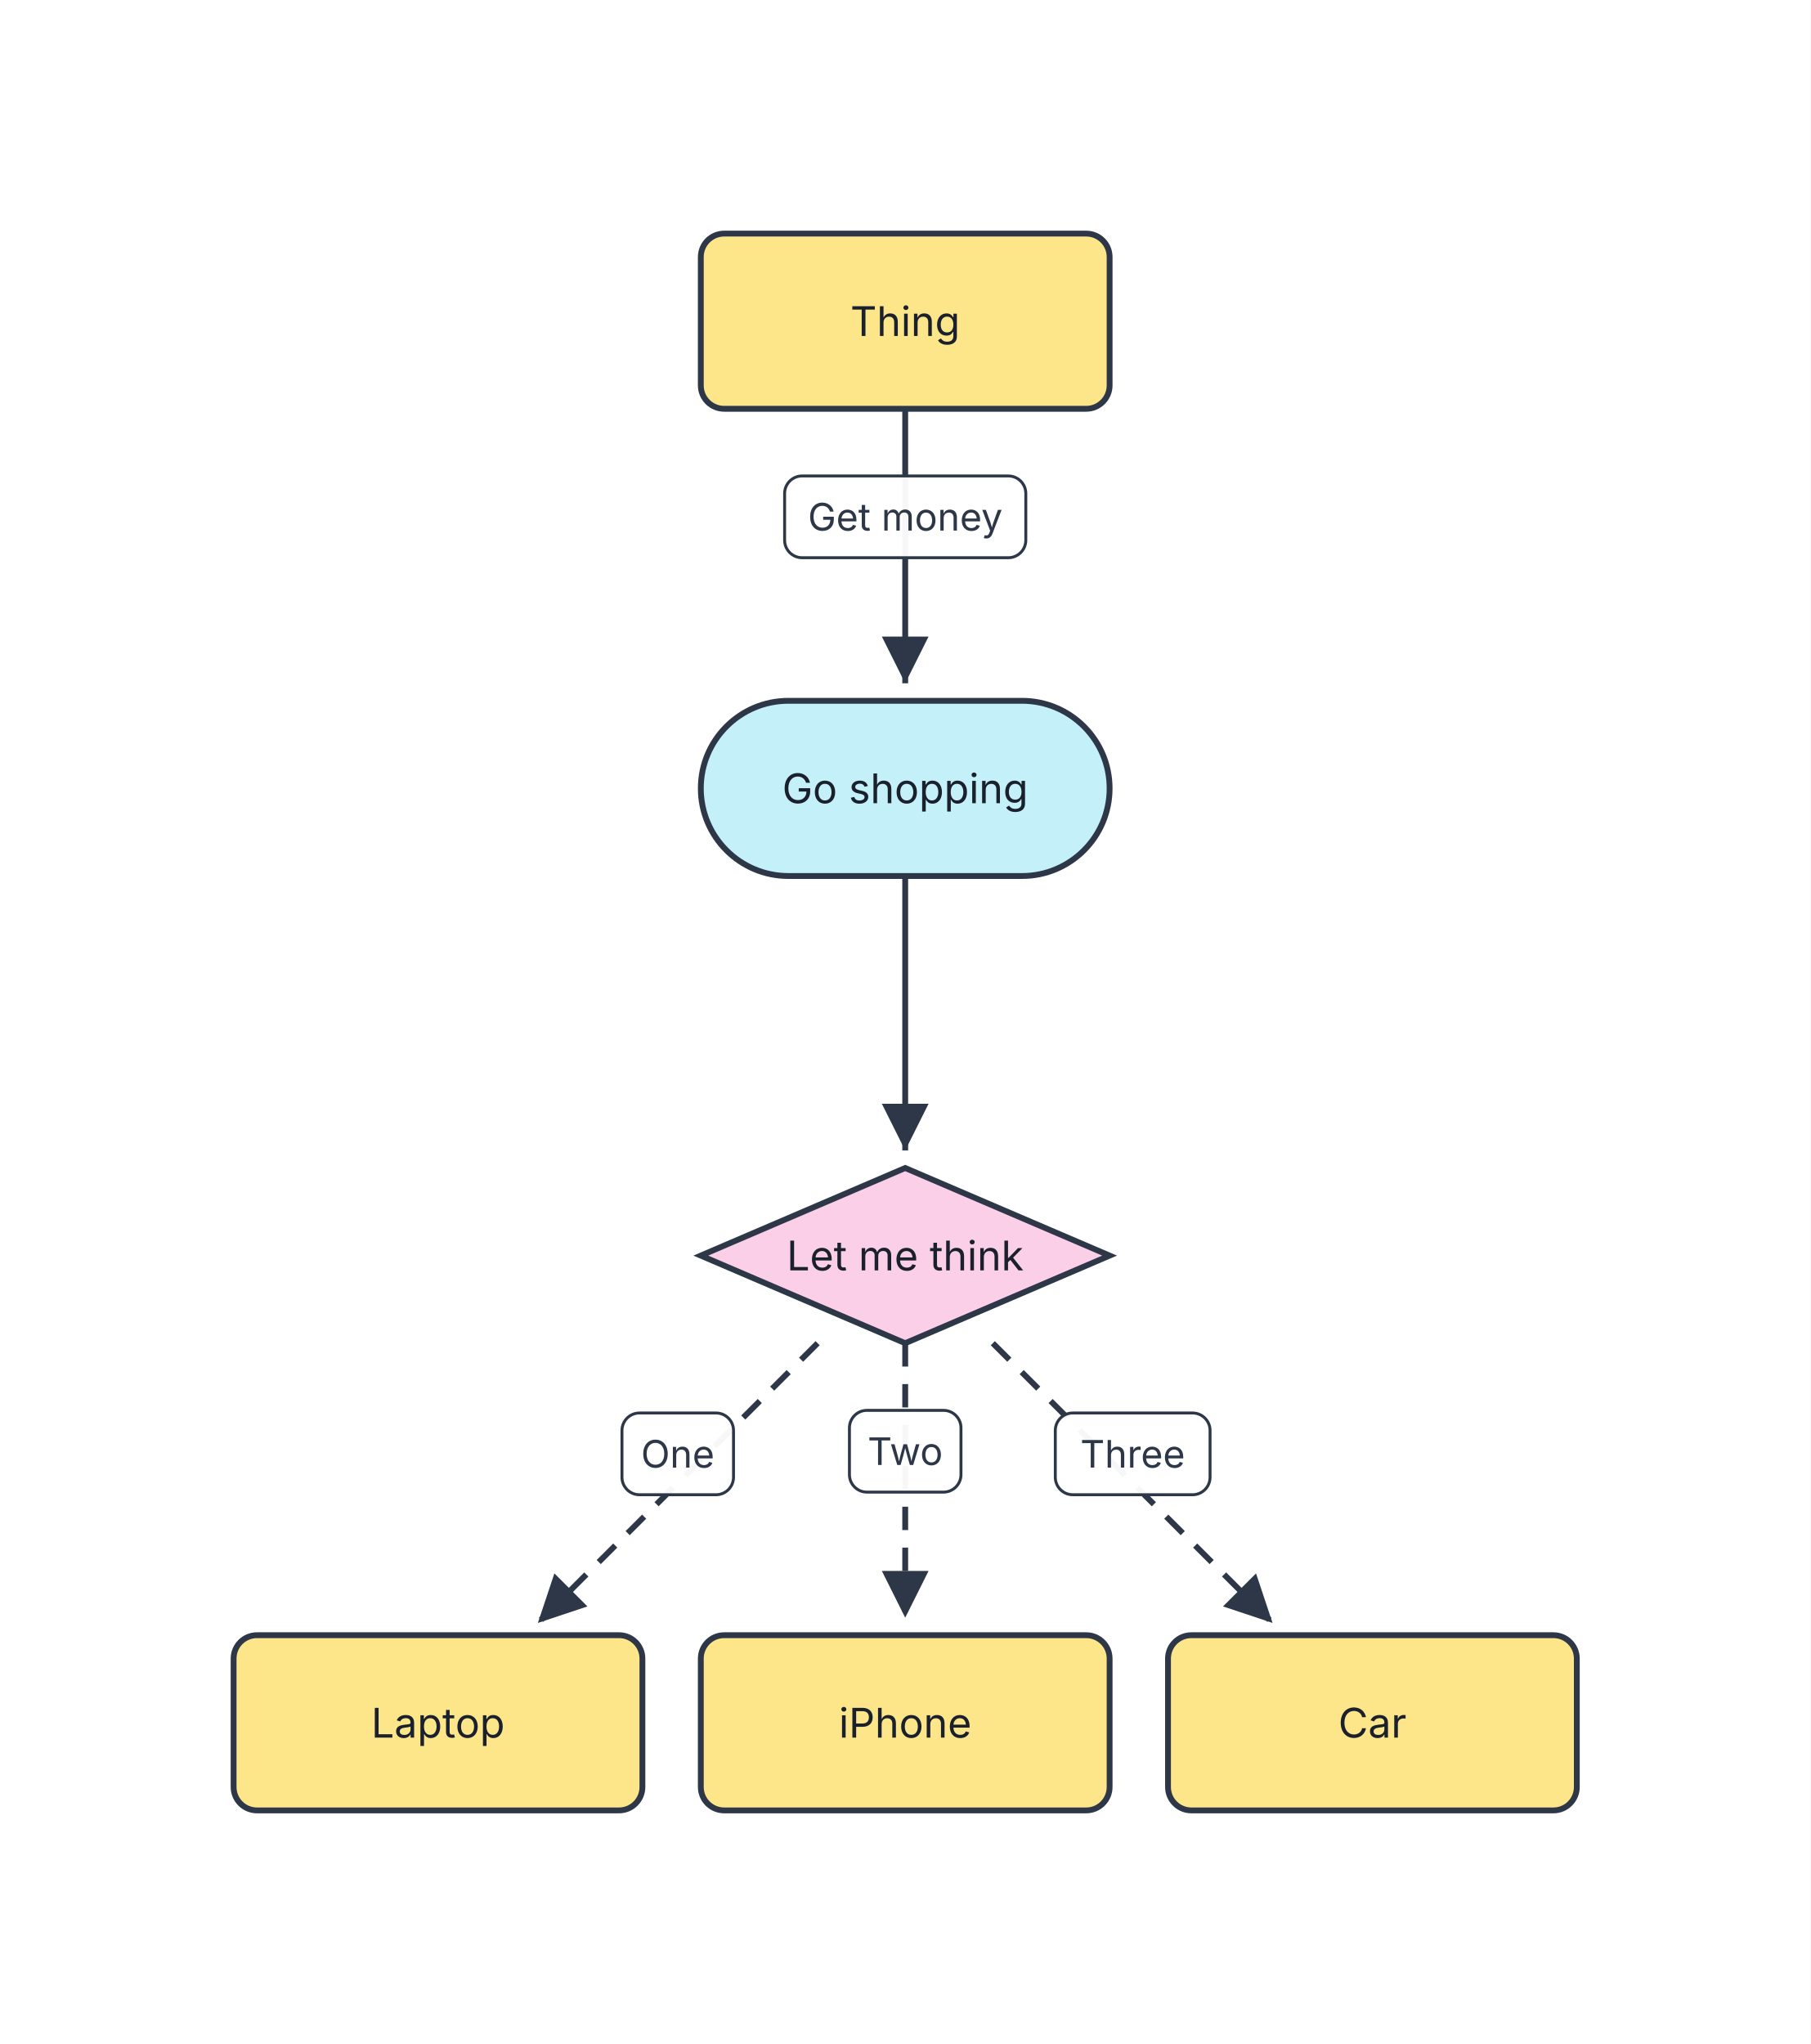
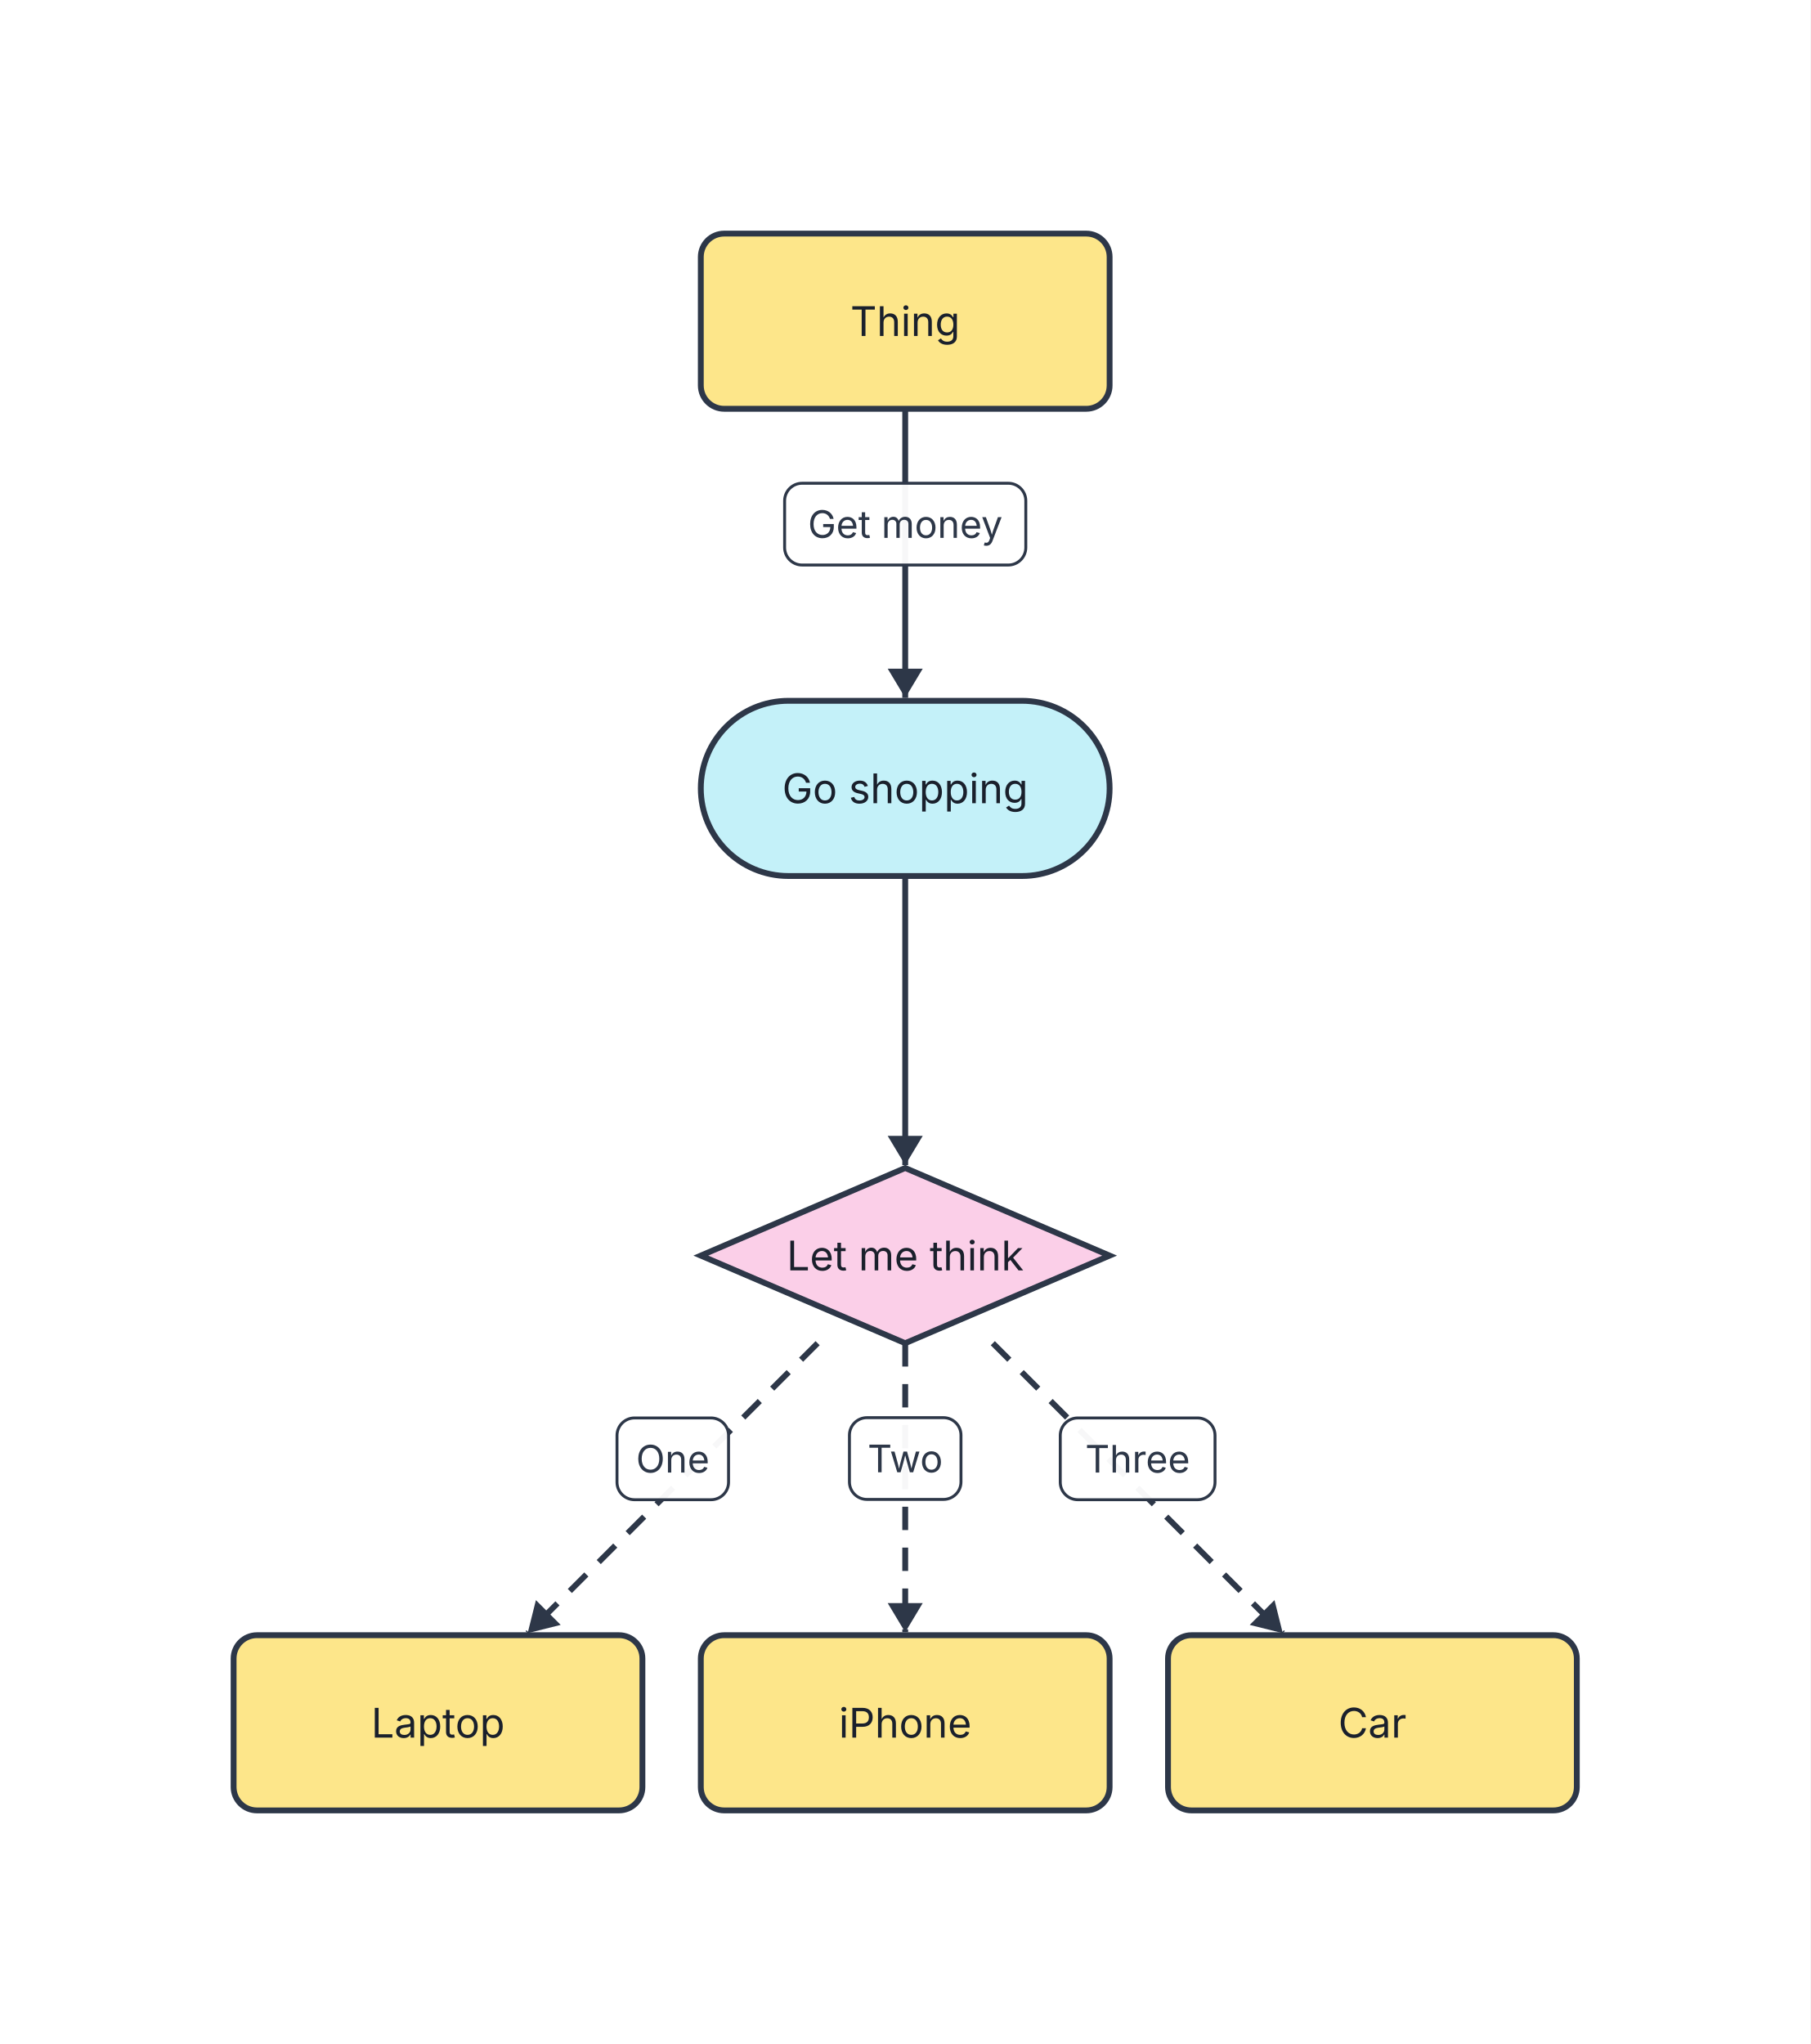
<svg xmlns="http://www.w3.org/2000/svg" width="620" height="700" viewBox="0 0 620 700" font-family="Inter, system-ui, sans-serif">
  <defs>
-     <marker id="arrow-end" markerWidth="12" markerHeight="12" refX="10" refY="6" orient="auto" markerUnits="strokeWidth">
-       <path d="M2,2 L10,6 L2,10 z" fill="context-stroke" />
+     <marker id="arrow-end" markerWidth="8" markerHeight="8" refX="6" refY="4" orient="auto" markerUnits="strokeWidth">
+       <path d="M1,1 L6,4 L1,7 z" fill="context-stroke" />
    </marker>
-     <marker id="arrow-start" markerWidth="12" markerHeight="12" refX="2" refY="6" orient="auto" markerUnits="strokeWidth">
-       <path d="M10,2 L2,6 L10,10 z" fill="context-stroke" />
+     <marker id="arrow-start" markerWidth="8" markerHeight="8" refX="2" refY="4" orient="auto" markerUnits="strokeWidth">
+       <path d="M7,1 L2,4 L7,7 z" fill="context-stroke" />
    </marker>
  </defs>
  <rect width="100%" height="100%" fill="white" />
-   <line x1="310.0" y1="140.0" x2="310.0" y2="234.0" stroke="#2d3748" stroke-width="2" marker-end="url(#arrow-end)" />
+   <line x1="310.0" y1="140.0" x2="310.0" y2="239.0" stroke="#2d3748" stroke-width="2" marker-end="url(#arrow-end)" />
  <g pointer-events="none">
-     <rect x="268.7" y="163.0" width="82.6" height="28.0" rx="6" ry="6" fill="white" fill-opacity="0.96" stroke="#2d3748" stroke-width="1" />
-     <text x="310.0" y="177.0" fill="#2d3748" font-size="13" text-anchor="middle" dominant-baseline="middle" xml:space="preserve">Get money</text>
+     <rect x="268.7" y="165.5" width="82.6" height="28.0" rx="6" ry="6" fill="white" fill-opacity="0.96" stroke="#2d3748" stroke-width="1" />
+     <text x="310.0" y="179.5" fill="#2d3748" font-size="13" text-anchor="middle" dominant-baseline="middle" xml:space="preserve">Get money</text>
  </g>
-   <line x1="310.0" y1="300.0" x2="310.0" y2="394.0" stroke="#2d3748" stroke-width="2" marker-end="url(#arrow-end)" />
-   <line x1="280.0" y1="460.0" x2="184.2" y2="555.8" stroke="#2d3748" stroke-width="2" marker-end="url(#arrow-end)" stroke-dasharray="8 6" />
+   <line x1="310.0" y1="300.0" x2="310.0" y2="399.0" stroke="#2d3748" stroke-width="2" marker-end="url(#arrow-end)" />
+   <line x1="280.0" y1="460.0" x2="180.7" y2="559.3" stroke="#2d3748" stroke-width="2" marker-end="url(#arrow-end)" stroke-dasharray="8 6" />
  <g pointer-events="none">
-     <rect x="213.0" y="483.9" width="38.2" height="28.0" rx="6" ry="6" fill="white" fill-opacity="0.96" stroke="#2d3748" stroke-width="1" />
-     <text x="232.1" y="497.9" fill="#2d3748" font-size="13" text-anchor="middle" dominant-baseline="middle" xml:space="preserve">One</text>
+     <rect x="211.3" y="485.6" width="38.2" height="28.0" rx="6" ry="6" fill="white" fill-opacity="0.96" stroke="#2d3748" stroke-width="1" />
+     <text x="230.4" y="499.6" fill="#2d3748" font-size="13" text-anchor="middle" dominant-baseline="middle" xml:space="preserve">One</text>
  </g>
-   <line x1="310.0" y1="460.0" x2="310.0" y2="554.0" stroke="#2d3748" stroke-width="2" marker-end="url(#arrow-end)" stroke-dasharray="8 6" />
+   <line x1="310.0" y1="460.0" x2="310.0" y2="559.0" stroke="#2d3748" stroke-width="2" marker-end="url(#arrow-end)" stroke-dasharray="8 6" />
  <g pointer-events="none">
-     <rect x="290.9" y="483.0" width="38.2" height="28.0" rx="6" ry="6" fill="white" fill-opacity="0.96" stroke="#2d3748" stroke-width="1" />
-     <text x="310.0" y="497.0" fill="#2d3748" font-size="13" text-anchor="middle" dominant-baseline="middle" xml:space="preserve">Two</text>
+     <rect x="290.9" y="485.5" width="38.2" height="28.0" rx="6" ry="6" fill="white" fill-opacity="0.96" stroke="#2d3748" stroke-width="1" />
+     <text x="310.0" y="499.5" fill="#2d3748" font-size="13" text-anchor="middle" dominant-baseline="middle" xml:space="preserve">Two</text>
  </g>
-   <line x1="340.0" y1="460.0" x2="435.8" y2="555.8" stroke="#2d3748" stroke-width="2" marker-end="url(#arrow-end)" stroke-dasharray="8 6" />
+   <line x1="340.0" y1="460.0" x2="439.3" y2="559.3" stroke="#2d3748" stroke-width="2" marker-end="url(#arrow-end)" stroke-dasharray="8 6" />
  <g pointer-events="none">
-     <rect x="361.4" y="483.9" width="53.0" height="28.0" rx="6" ry="6" fill="white" fill-opacity="0.96" stroke="#2d3748" stroke-width="1" />
-     <text x="387.9" y="497.9" fill="#2d3748" font-size="13" text-anchor="middle" dominant-baseline="middle" xml:space="preserve">Three</text>
+     <rect x="363.1" y="485.6" width="53.0" height="28.0" rx="6" ry="6" fill="white" fill-opacity="0.96" stroke="#2d3748" stroke-width="1" />
+     <text x="389.6" y="499.6" fill="#2d3748" font-size="13" text-anchor="middle" dominant-baseline="middle" xml:space="preserve">Three</text>
  </g>
-   <rect x="400.0" y="560.0" width="140.0" height="60.0" rx="8" ry="8" fill="#fde68a" stroke="#2d3748" stroke-width="2" />
-   <text x="470.0" y="590.0" fill="#1a202c" font-size="14" text-anchor="middle" dominant-baseline="middle">Car</text>
  <rect x="240.0" y="80.0" width="140.0" height="60.0" rx="8" ry="8" fill="#fde68a" stroke="#2d3748" stroke-width="2" />
  <text x="310.0" y="110.0" fill="#1a202c" font-size="14" text-anchor="middle" dominant-baseline="middle">Thing</text>
+   <rect x="80.0" y="560.0" width="140.0" height="60.0" rx="8" ry="8" fill="#fde68a" stroke="#2d3748" stroke-width="2" />
+   <text x="150.0" y="590.0" fill="#1a202c" font-size="14" text-anchor="middle" dominant-baseline="middle">Laptop</text>
  <polygon points="310.0,400.0 380.0,430.0 310.0,460.0 240.0,430.0" fill="#fbcfe8" stroke="#2d3748" stroke-width="2" />
  <text x="310.0" y="430.0" fill="#1a202c" font-size="14" text-anchor="middle" dominant-baseline="middle">Let me think</text>
-   <rect x="80.0" y="560.0" width="140.0" height="60.0" rx="8" ry="8" fill="#fde68a" stroke="#2d3748" stroke-width="2" />
-   <text x="150.0" y="590.0" fill="#1a202c" font-size="14" text-anchor="middle" dominant-baseline="middle">Laptop</text>
  <rect x="240.0" y="560.0" width="140.0" height="60.0" rx="8" ry="8" fill="#fde68a" stroke="#2d3748" stroke-width="2" />
  <text x="310.0" y="590.0" fill="#1a202c" font-size="14" text-anchor="middle" dominant-baseline="middle">iPhone</text>
  <rect x="240.0" y="240.0" width="140.0" height="60.0" rx="30" ry="30" fill="#c4f1f9" stroke="#2d3748" stroke-width="2" />
  <text x="310.0" y="270.0" fill="#1a202c" font-size="14" text-anchor="middle" dominant-baseline="middle">Go shopping</text>
+   <rect x="400.0" y="560.0" width="140.0" height="60.0" rx="8" ry="8" fill="#fde68a" stroke="#2d3748" stroke-width="2" />
+   <text x="470.0" y="590.0" fill="#1a202c" font-size="14" text-anchor="middle" dominant-baseline="middle">Car</text>
</svg>
